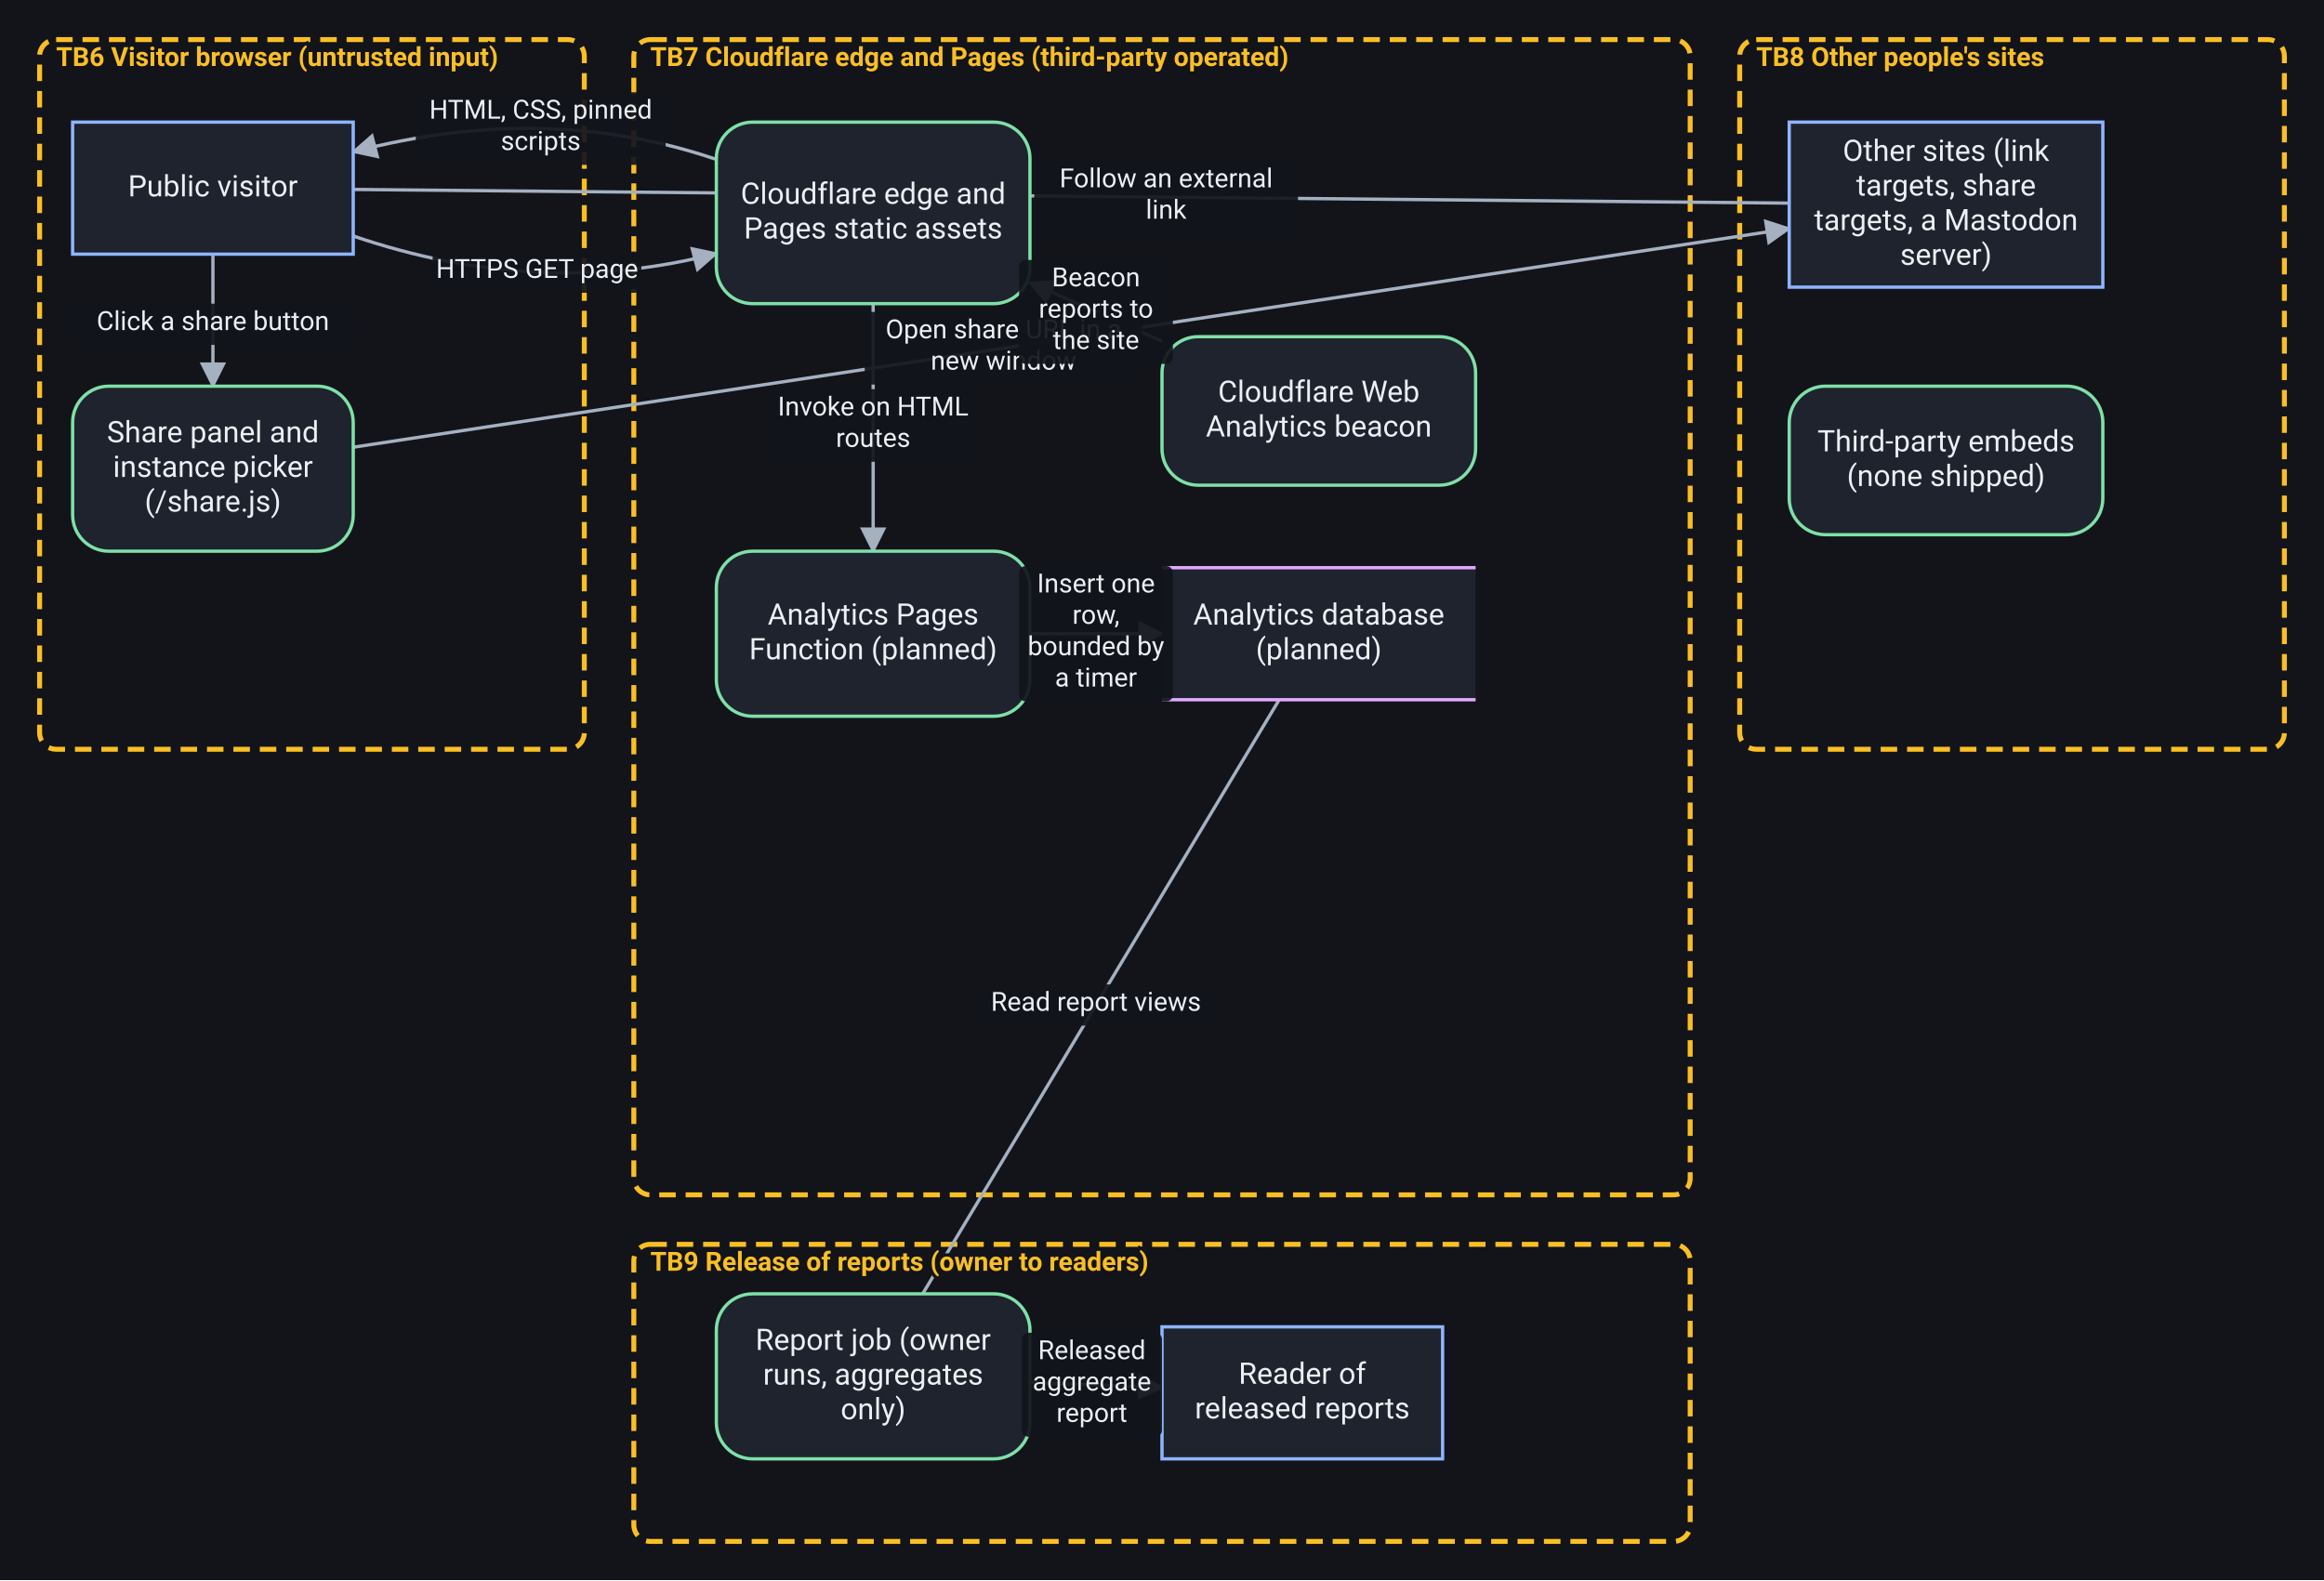
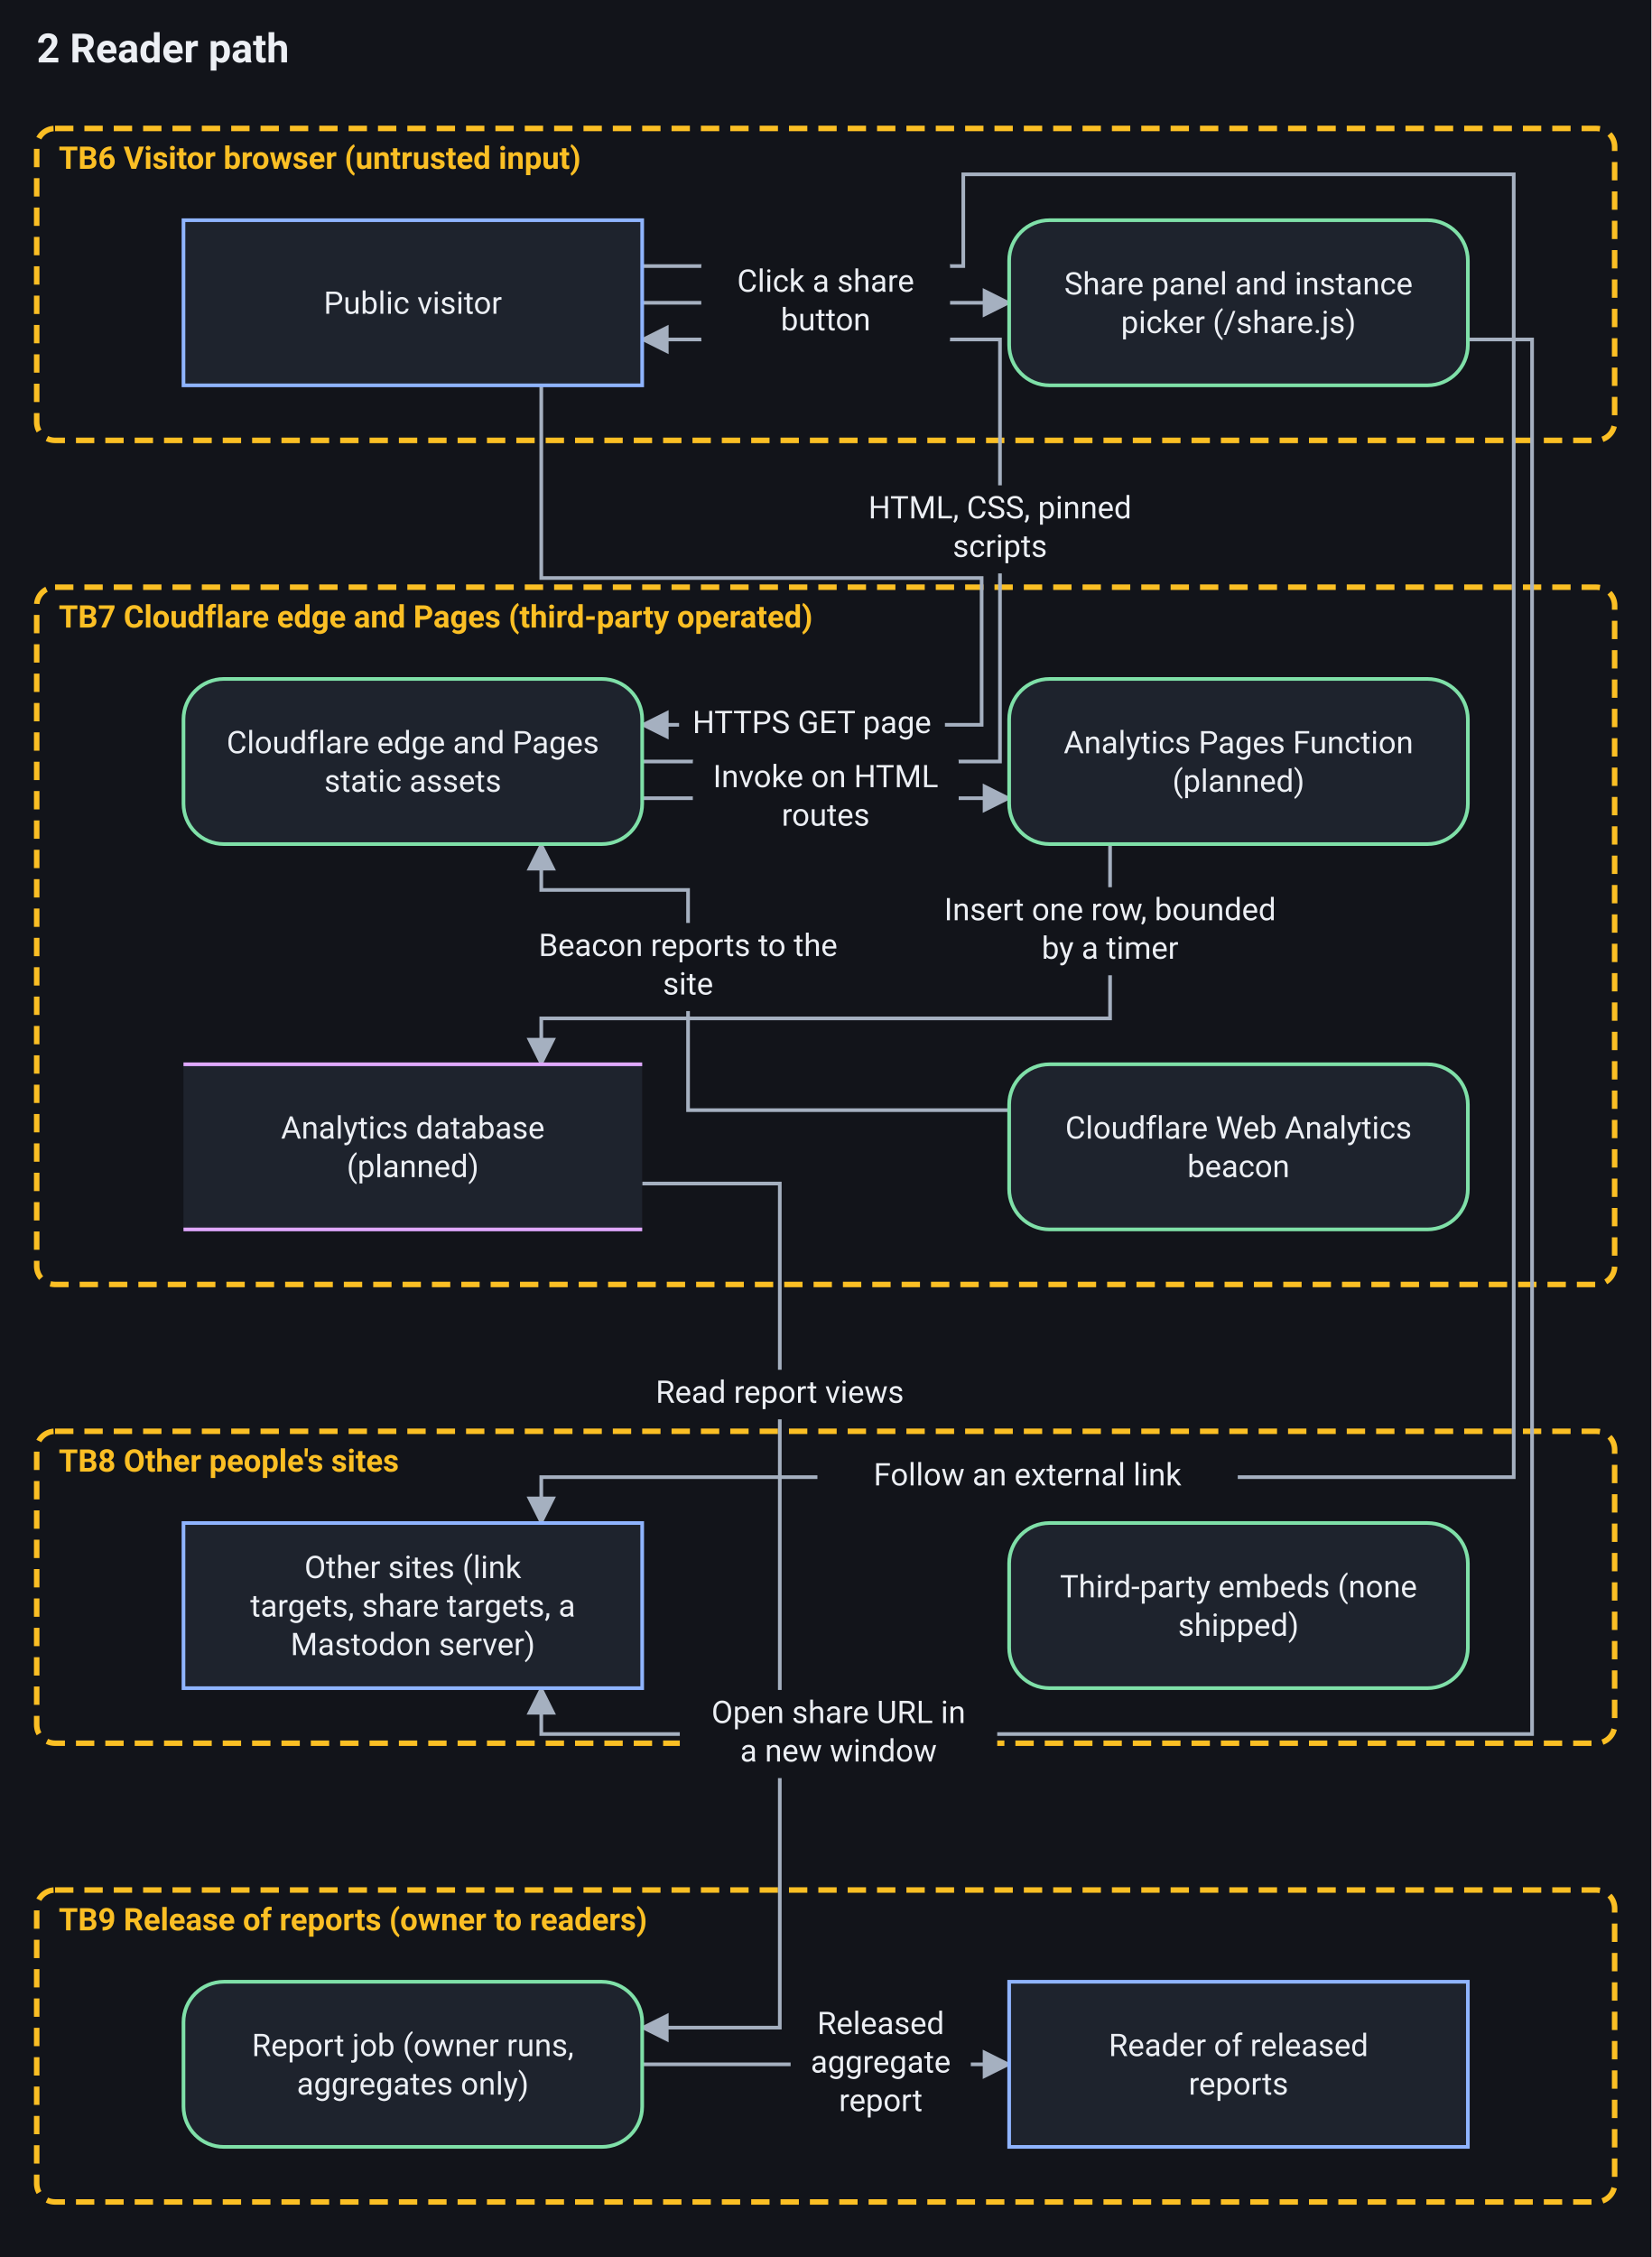
- <svg xmlns="http://www.w3.org/2000/svg" viewBox="0 0 1200 816" width="1200" height="816" role="img" aria-labelledby="t d">
+ <svg xmlns="http://www.w3.org/2000/svg" viewBox="0 0 900 1230" width="900" height="1230" role="img" aria-labelledby="t d">
  <defs>
    <marker id="arrow" viewBox="0 0 10 10" refX="9" refY="5" markerWidth="8" markerHeight="8" orient="auto">
      <path d="M0,0 L10,5 L0,10 z" fill="#a5b0c0" />
    </marker>
  </defs>
-   <rect width="1200" height="816" fill="#12141a" />
-   <g transform="scale(0.852273) translate(4 -96)" font-family="system-ui, -apple-system, 'Segoe UI', Roboto, 'Helvetica Neue', Arial, sans-serif" font-size="18">
-     <rect x="380" y="120" width="640" height="700" rx="10" fill="none" stroke="#fbbf24" stroke-width="3" stroke-dasharray="10 6" />
-     <rect x="20" y="120" width="330" height="430" rx="10" fill="none" stroke="#fbbf24" stroke-width="3" stroke-dasharray="10 6" />
-     <rect x="1050" y="120" width="330" height="430" rx="10" fill="none" stroke="#fbbf24" stroke-width="3" stroke-dasharray="10 6" />
-     <rect x="380" y="850" width="640" height="180" rx="10" fill="none" stroke="#fbbf24" stroke-width="3" stroke-dasharray="10 6" />
-     <path d="M210 239Q322.8 277.5 430 249.6" fill="none" stroke="#a5b0c0" stroke-width="2" marker-end="url(#arrow)" />
-     <path d="M430 192.6Q327.2 157.5 210 188" fill="none" stroke="#a5b0c0" stroke-width="2" marker-end="url(#arrow)" />
-     <path d="M125 210Q650 215 1175 220" fill="none" stroke="#a5b0c0" stroke-width="2" marker-end="url(#arrow)" />
-     <path d="M125 250Q125 295 125 330" fill="none" stroke="#a5b0c0" stroke-width="2" marker-end="url(#arrow)" />
-     <path d="M210 367Q650 300 1080 234.5" fill="none" stroke="#a5b0c0" stroke-width="2" marker-end="url(#arrow)" />
-     <path d="M525 280Q525 352.5 525 430" fill="none" stroke="#a5b0c0" stroke-width="2" marker-end="url(#arrow)" />
-     <path d="M620 480Q660 480 700 480" fill="none" stroke="#a5b0c0" stroke-width="2" marker-end="url(#arrow)" />
-     <path d="M700 302.8Q660 285 620 267.2" fill="none" stroke="#a5b0c0" stroke-width="2" marker-end="url(#arrow)" />
-     <path d="M795 480Q660 705 525 930" fill="none" stroke="#a5b0c0" stroke-width="2" marker-end="url(#arrow)" />
-     <path d="M620 933.7Q655 935 700 936.7" fill="none" stroke="#a5b0c0" stroke-width="2" marker-end="url(#arrow)" />
-     <rect x="40" y="170" width="170" height="80" fill="#1e232d" stroke="#8fb4ff" stroke-width="2" />
-     <text x="125" y="215" fill="#eceff4" text-anchor="middle">Public visitor</text>
-     <rect x="40" y="330" width="170" height="100" rx="22" fill="#1e232d" stroke="#7fe0a8" stroke-width="2" />
-     <text x="125" y="364" fill="#eceff4" text-anchor="middle">Share panel and</text>
-     <text x="125" y="385" fill="#eceff4" text-anchor="middle">instance picker</text>
-     <text x="125" y="406" fill="#eceff4" text-anchor="middle">(/share.js)</text>
-     <rect x="430" y="170" width="190" height="110" rx="22" fill="#1e232d" stroke="#7fe0a8" stroke-width="2" />
-     <text x="525" y="219.5" fill="#eceff4" text-anchor="middle">Cloudflare edge and</text>
-     <text x="525" y="240.5" fill="#eceff4" text-anchor="middle">Pages static assets</text>
-     <rect x="430" y="430" width="190" height="100" rx="22" fill="#1e232d" stroke="#7fe0a8" stroke-width="2" />
-     <text x="525" y="474.5" fill="#eceff4" text-anchor="middle">Analytics Pages</text>
-     <text x="525" y="495.5" fill="#eceff4" text-anchor="middle">Function (planned)</text>
-     <rect x="700" y="300" width="190" height="90" rx="22" fill="#1e232d" stroke="#7fe0a8" stroke-width="2" />
-     <text x="795" y="339.5" fill="#eceff4" text-anchor="middle">Cloudflare Web</text>
-     <text x="795" y="360.5" fill="#eceff4" text-anchor="middle">Analytics beacon</text>
-     <rect x="700" y="440" width="190" height="80" fill="#1e232d" stroke="none" />
-     <path d="M700 440H890 M700 520H890" stroke="#e0a8ff" stroke-width="2" fill="none" />
-     <text x="795" y="474.5" fill="#eceff4" text-anchor="middle">Analytics database</text>
-     <text x="795" y="495.5" fill="#eceff4" text-anchor="middle">(planned)</text>
-     <rect x="430" y="880" width="190" height="100" rx="22" fill="#1e232d" stroke="#7fe0a8" stroke-width="2" />
-     <text x="525" y="914" fill="#eceff4" text-anchor="middle">Report job (owner</text>
-     <text x="525" y="935" fill="#eceff4" text-anchor="middle">runs, aggregates</text>
-     <text x="525" y="956" fill="#eceff4" text-anchor="middle">only)</text>
-     <rect x="700" y="900" width="170" height="80" fill="#1e232d" stroke="#8fb4ff" stroke-width="2" />
-     <text x="785" y="934.5" fill="#eceff4" text-anchor="middle">Reader of</text>
-     <text x="785" y="955.5" fill="#eceff4" text-anchor="middle">released reports</text>
-     <rect x="1080" y="170" width="190" height="100" fill="#1e232d" stroke="#8fb4ff" stroke-width="2" />
-     <text x="1175" y="193.5" fill="#eceff4" text-anchor="middle">Other sites (link</text>
-     <text x="1175" y="214.5" fill="#eceff4" text-anchor="middle">targets, share</text>
-     <text x="1175" y="235.5" fill="#eceff4" text-anchor="middle">targets, a Mastodon</text>
-     <text x="1175" y="256.5" fill="#eceff4" text-anchor="middle">server)</text>
-     <rect x="1080" y="330" width="190" height="90" rx="22" fill="#1e232d" stroke="#7fe0a8" stroke-width="2" />
-     <text x="1175" y="369.5" fill="#eceff4" text-anchor="middle">Third-party embeds</text>
-     <text x="1175" y="390.5" fill="#eceff4" text-anchor="middle">(none shipped)</text>
-     <rect x="258.1" y="248.4" width="126.5" height="25" rx="4" fill="#12141a" fill-opacity="0.92" />
-     <text x="321.4" y="264.4" fill="#eceff4" font-size="16" text-anchor="middle">HTTPS GET page</text>
-     <rect x="247.9" y="151.9" width="151.4" height="44" rx="4" fill="#12141a" fill-opacity="0.92" />
-     <text x="323.6" y="167.9" fill="#eceff4" font-size="16" text-anchor="middle">HTML, CSS, pinned</text>
-     <text x="323.6" y="186.9" fill="#eceff4" font-size="16" text-anchor="middle">scripts</text>
-     <rect x="622.6" y="193.5" width="159.8" height="44" rx="4" fill="#12141a" fill-opacity="0.92" />
-     <text x="702.5" y="209.5" fill="#eceff4" font-size="16" text-anchor="middle">Follow an external</text>
-     <text x="702.5" y="228.5" fill="#eceff4" font-size="16" text-anchor="middle">link</text>
-     <rect x="36.8" y="280" width="176.4" height="25" rx="4" fill="#12141a" fill-opacity="0.92" />
-     <text x="125" y="296" fill="#eceff4" font-size="16" text-anchor="middle">Click a share button</text>
-     <rect x="519.9" y="285" width="168.1" height="44" rx="4" fill="#12141a" fill-opacity="0.92" />
-     <text x="604" y="301" fill="#eceff4" font-size="16" text-anchor="middle">Open share URL in a</text>
-     <text x="604" y="320" fill="#eceff4" font-size="16" text-anchor="middle">new window</text>
-     <rect x="461.8" y="331.8" width="126.5" height="44" rx="4" fill="#12141a" fill-opacity="0.92" />
-     <text x="525" y="347.8" fill="#eceff4" font-size="16" text-anchor="middle">Invoke on HTML</text>
-     <text x="525" y="366.8" fill="#eceff4" font-size="16" text-anchor="middle">routes</text>
-     <rect x="613.4" y="439" width="93.2" height="82" rx="4" fill="#12141a" fill-opacity="0.92" />
-     <text x="660" y="455" fill="#eceff4" font-size="16" text-anchor="middle">Insert one</text>
-     <text x="660" y="474" fill="#eceff4" font-size="16" text-anchor="middle">row,</text>
-     <text x="660" y="493" fill="#eceff4" font-size="16" text-anchor="middle">bounded by</text>
-     <text x="660" y="512" fill="#eceff4" font-size="16" text-anchor="middle">a timer</text>
-     <rect x="613.4" y="253.5" width="93.2" height="63" rx="4" fill="#12141a" fill-opacity="0.92" />
-     <text x="660" y="269.5" fill="#eceff4" font-size="16" text-anchor="middle">Beacon</text>
-     <text x="660" y="288.5" fill="#eceff4" font-size="16" text-anchor="middle">reports to</text>
-     <text x="660" y="307.5" fill="#eceff4" font-size="16" text-anchor="middle">the site</text>
-     <rect x="584.3" y="692.5" width="151.4" height="25" rx="4" fill="#12141a" fill-opacity="0.92" />
-     <text x="660" y="708.5" fill="#eceff4" font-size="16" text-anchor="middle">Read report views</text>
-     <rect x="615.1" y="903.6" width="84.9" height="63" rx="4" fill="#12141a" fill-opacity="0.92" />
-     <text x="657.5" y="919.6" fill="#eceff4" font-size="16" text-anchor="middle">Released</text>
-     <text x="657.5" y="938.6" fill="#eceff4" font-size="16" text-anchor="middle">aggregate</text>
-     <text x="657.5" y="957.6" fill="#eceff4" font-size="16" text-anchor="middle">report</text>
-     <text x="390" y="136" fill="#fbbf24" font-size="16" font-weight="bold" stroke="#12141a" stroke-width="4" paint-order="stroke">TB7 Cloudflare edge and Pages (third-party operated)</text>
-     <text x="30" y="136" fill="#fbbf24" font-size="16" font-weight="bold" stroke="#12141a" stroke-width="4" paint-order="stroke">TB6 Visitor browser (untrusted input)</text>
-     <text x="1060" y="136" fill="#fbbf24" font-size="16" font-weight="bold" stroke="#12141a" stroke-width="4" paint-order="stroke">TB8 Other people's sites</text>
-     <text x="390" y="866" fill="#fbbf24" font-size="16" font-weight="bold" stroke="#12141a" stroke-width="4" paint-order="stroke">TB9 Release of reports (owner to readers)</text>
+   <rect width="900" height="1230" fill="#12141a" />
+   <g font-family="system-ui, -apple-system, 'Segoe UI', Roboto, 'Helvetica Neue', Arial, sans-serif" font-size="17">
+     <text x="20" y="34" fill="#eceff4" font-size="22" font-weight="bold">2 Reader path</text>
+     <rect x="20" y="70" width="860" height="170" rx="10" fill="none" stroke="#fbbf24" stroke-width="3" stroke-dasharray="10 6" />
+     <text x="32" y="92" fill="#fbbf24" font-weight="bold">TB6 Visitor browser (untrusted input)</text>
+     <rect x="20" y="320" width="860" height="380" rx="10" fill="none" stroke="#fbbf24" stroke-width="3" stroke-dasharray="10 6" />
+     <text x="32" y="342" fill="#fbbf24" font-weight="bold">TB7 Cloudflare edge and Pages (third-party operated)</text>
+     <rect x="20" y="780" width="860" height="170" rx="10" fill="none" stroke="#fbbf24" stroke-width="3" stroke-dasharray="10 6" />
+     <text x="32" y="802" fill="#fbbf24" font-weight="bold">TB8 Other people's sites</text>
+     <rect x="20" y="1030" width="860" height="170" rx="10" fill="none" stroke="#fbbf24" stroke-width="3" stroke-dasharray="10 6" />
+     <text x="32" y="1052" fill="#fbbf24" font-weight="bold">TB9 Release of reports (owner to readers)</text>
+     <path d="M295 210 L295 315 L535 315 L535 395 L350 395" fill="none" stroke="#a5b0c0" stroke-width="2" marker-end="url(#arrow)" />
+     <path d="M350 415 L545 415 L545 185 L350 185" fill="none" stroke="#a5b0c0" stroke-width="2" marker-end="url(#arrow)" />
+     <path d="M350 145 L525 145 L525 95 L825 95 L825 805 L295 805 L295 830" fill="none" stroke="#a5b0c0" stroke-width="2" marker-end="url(#arrow)" />
+     <path d="M350 165 L550 165" fill="none" stroke="#a5b0c0" stroke-width="2" marker-end="url(#arrow)" />
+     <path d="M800 185 L835 185 L835 945 L295 945 L295 920" fill="none" stroke="#a5b0c0" stroke-width="2" marker-end="url(#arrow)" />
+     <path d="M350 435 L550 435" fill="none" stroke="#a5b0c0" stroke-width="2" marker-end="url(#arrow)" />
+     <path d="M605 460 L605 555 L295 555 L295 580" fill="none" stroke="#a5b0c0" stroke-width="2" marker-end="url(#arrow)" />
+     <path d="M550 605 L375 605 L375 485 L295 485 L295 460" fill="none" stroke="#a5b0c0" stroke-width="2" marker-end="url(#arrow)" />
+     <path d="M350 645 L425 645 L425 1105 L350 1105" fill="none" stroke="#a5b0c0" stroke-width="2" marker-end="url(#arrow)" />
+     <path d="M350 1125 L550 1125" fill="none" stroke="#a5b0c0" stroke-width="2" marker-end="url(#arrow)" />
+     <rect x="100" y="120" width="250" height="90" fill="#1e232d" stroke="#8fb4ff" stroke-width="2" />
+     <text x="225" y="171" fill="#eceff4" text-anchor="middle">Public visitor</text>
+     <rect x="550" y="120" width="250" height="90" rx="22" fill="#1e232d" stroke="#7fe0a8" stroke-width="2" />
+     <text x="675" y="160.5" fill="#eceff4" text-anchor="middle">Share panel and instance</text>
+     <text x="675" y="181.5" fill="#eceff4" text-anchor="middle">picker (/share.js)</text>
+     <rect x="100" y="370" width="250" height="90" rx="22" fill="#1e232d" stroke="#7fe0a8" stroke-width="2" />
+     <text x="225" y="410.5" fill="#eceff4" text-anchor="middle">Cloudflare edge and Pages</text>
+     <text x="225" y="431.5" fill="#eceff4" text-anchor="middle">static assets</text>
+     <rect x="550" y="370" width="250" height="90" rx="22" fill="#1e232d" stroke="#7fe0a8" stroke-width="2" />
+     <text x="675" y="410.5" fill="#eceff4" text-anchor="middle">Analytics Pages Function</text>
+     <text x="675" y="431.5" fill="#eceff4" text-anchor="middle">(planned)</text>
+     <rect x="100" y="580" width="250" height="90" fill="#1e232d" stroke="none" />
+     <path d="M100 580H350 M100 670H350" stroke="#e0a8ff" stroke-width="2" fill="none" />
+     <text x="225" y="620.5" fill="#eceff4" text-anchor="middle">Analytics database</text>
+     <text x="225" y="641.5" fill="#eceff4" text-anchor="middle">(planned)</text>
+     <rect x="550" y="580" width="250" height="90" rx="22" fill="#1e232d" stroke="#7fe0a8" stroke-width="2" />
+     <text x="675" y="620.5" fill="#eceff4" text-anchor="middle">Cloudflare Web Analytics</text>
+     <text x="675" y="641.5" fill="#eceff4" text-anchor="middle">beacon</text>
+     <rect x="100" y="830" width="250" height="90" fill="#1e232d" stroke="#8fb4ff" stroke-width="2" />
+     <text x="225" y="860" fill="#eceff4" text-anchor="middle">Other sites (link</text>
+     <text x="225" y="881" fill="#eceff4" text-anchor="middle">targets, share targets, a</text>
+     <text x="225" y="902" fill="#eceff4" text-anchor="middle">Mastodon server)</text>
+     <rect x="550" y="830" width="250" height="90" rx="22" fill="#1e232d" stroke="#7fe0a8" stroke-width="2" />
+     <text x="675" y="870.5" fill="#eceff4" text-anchor="middle">Third-party embeds (none</text>
+     <text x="675" y="891.5" fill="#eceff4" text-anchor="middle">shipped)</text>
+     <rect x="100" y="1080" width="250" height="90" rx="22" fill="#1e232d" stroke="#7fe0a8" stroke-width="2" />
+     <text x="225" y="1120.5" fill="#eceff4" text-anchor="middle">Report job (owner runs,</text>
+     <text x="225" y="1141.5" fill="#eceff4" text-anchor="middle">aggregates only)</text>
+     <rect x="550" y="1080" width="250" height="90" fill="#1e232d" stroke="#8fb4ff" stroke-width="2" />
+     <text x="675" y="1120.5" fill="#eceff4" text-anchor="middle">Reader of released</text>
+     <text x="675" y="1141.5" fill="#eceff4" text-anchor="middle">reports</text>
+     <rect x="370.1" y="381.5" width="144.9" height="27" rx="4" fill="#12141a" />
+     <text x="442.5" y="399.5" fill="#eceff4" text-anchor="middle">HTTPS GET page</text>
+     <rect x="458.5" y="264.5" width="173" height="48" rx="4" fill="#12141a" />
+     <text x="545" y="282.5" fill="#eceff4" text-anchor="middle">HTML, CSS, pinned</text>
+     <text x="545" y="303.5" fill="#eceff4" text-anchor="middle">scripts</text>
+     <rect x="445.5" y="791.5" width="229.1" height="27" rx="4" fill="#12141a" />
+     <text x="560" y="809.5" fill="#eceff4" text-anchor="middle">Follow an external link</text>
+     <rect x="382.2" y="141" width="135.6" height="48" rx="4" fill="#12141a" />
+     <text x="450" y="159" fill="#eceff4" text-anchor="middle">Click a share</text>
+     <text x="450" y="180" fill="#eceff4" text-anchor="middle">button</text>
+     <rect x="370.5" y="921" width="173" height="48" rx="4" fill="#12141a" />
+     <text x="457" y="939" fill="#eceff4" text-anchor="middle">Open share URL in</text>
+     <text x="457" y="960" fill="#eceff4" text-anchor="middle">a new window</text>
+     <rect x="377.6" y="411" width="144.9" height="48" rx="4" fill="#12141a" />
+     <text x="450" y="429" fill="#eceff4" text-anchor="middle">Invoke on HTML</text>
+     <text x="450" y="450" fill="#eceff4" text-anchor="middle">routes</text>
+     <rect x="490.5" y="483.5" width="229.1" height="48" rx="4" fill="#12141a" />
+     <text x="605" y="501.5" fill="#eceff4" text-anchor="middle">Insert one row, bounded</text>
+     <text x="605" y="522.5" fill="#eceff4" text-anchor="middle">by a timer</text>
+     <rect x="269.8" y="503" width="210.4" height="48" rx="4" fill="#12141a" />
+     <text x="375" y="521" fill="#eceff4" text-anchor="middle">Beacon reports to the</text>
+     <text x="375" y="542" fill="#eceff4" text-anchor="middle">site</text>
+     <rect x="338.5" y="746.5" width="173" height="27" rx="4" fill="#12141a" />
+     <text x="425" y="764.5" fill="#eceff4" text-anchor="middle">Read report views</text>
+     <rect x="430.9" y="1090.5" width="98.2" height="69" rx="4" fill="#12141a" />
+     <text x="480" y="1108.5" fill="#eceff4" text-anchor="middle">Released</text>
+     <text x="480" y="1129.5" fill="#eceff4" text-anchor="middle">aggregate</text>
+     <text x="480" y="1150.5" fill="#eceff4" text-anchor="middle">report</text>
  </g>
</svg>
